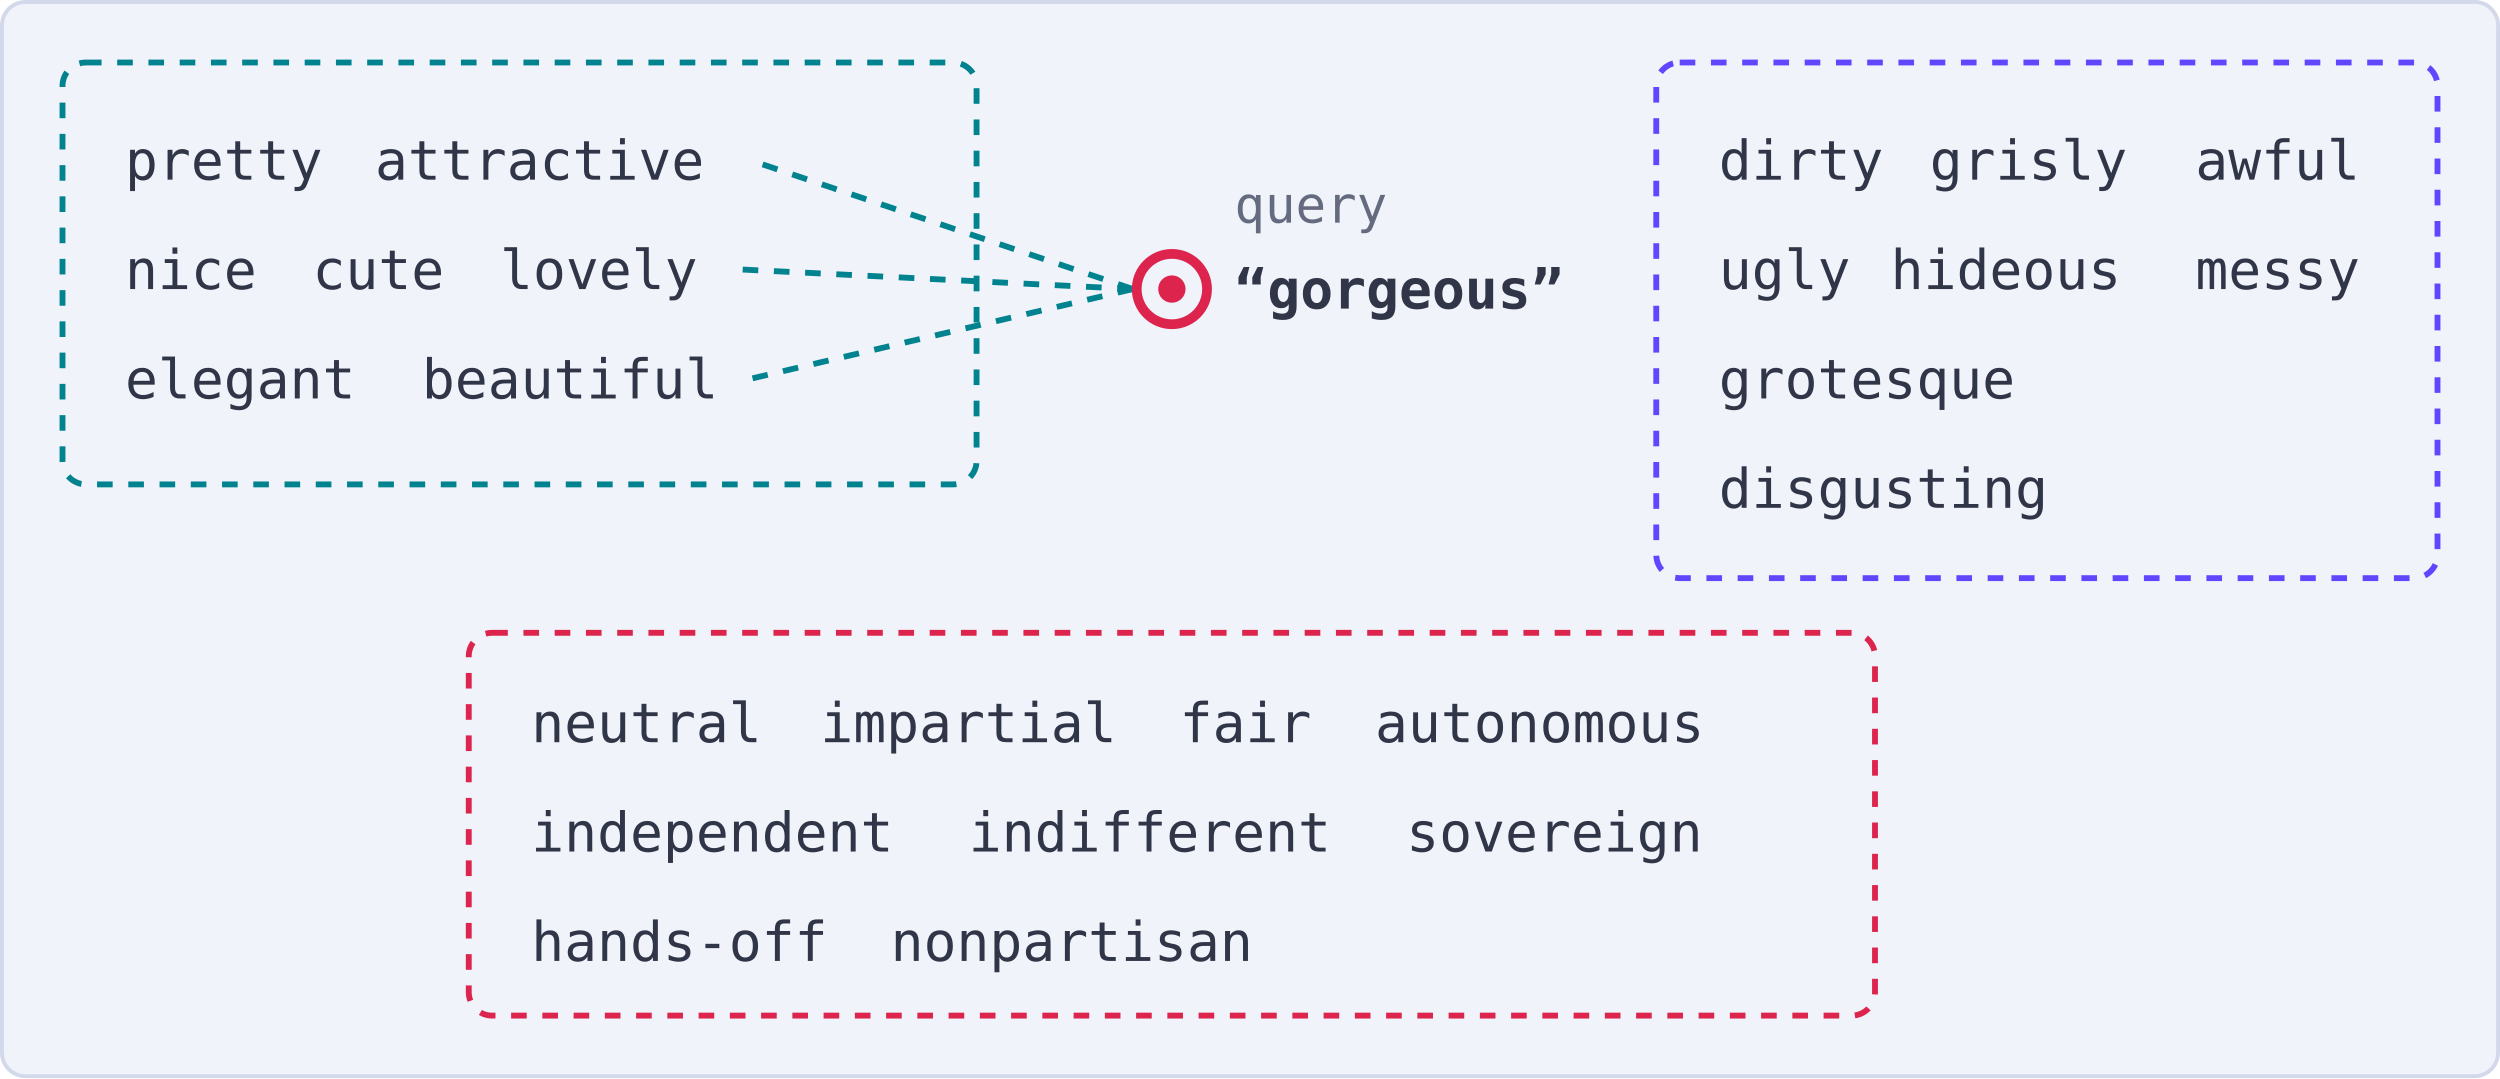
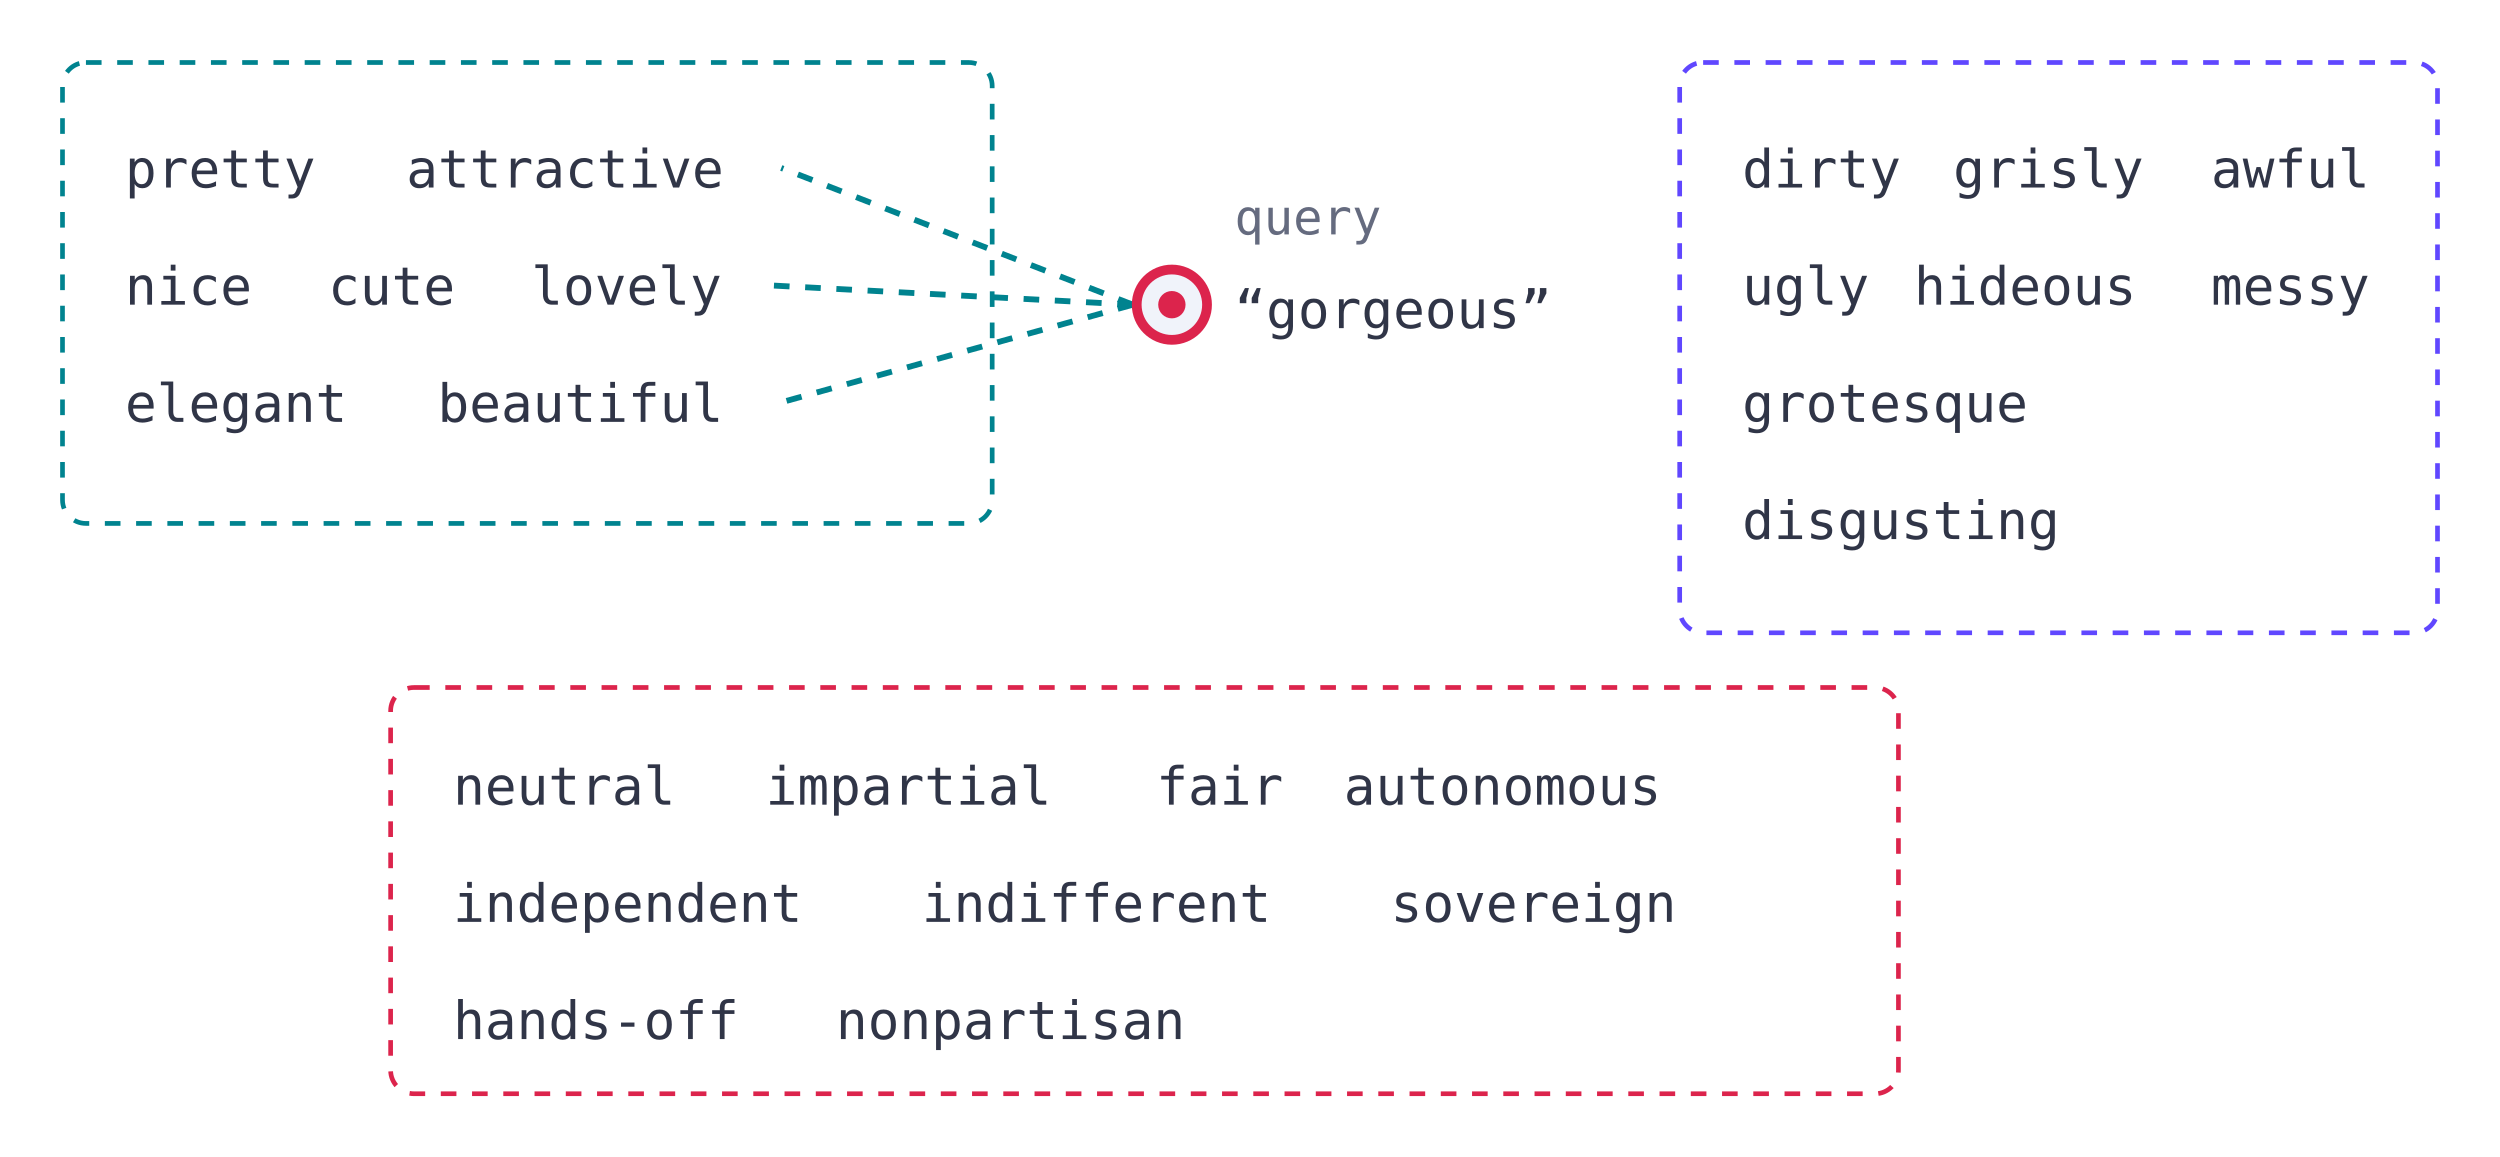
- <svg xmlns="http://www.w3.org/2000/svg" viewBox="0 0 640 276" role="img" aria-labelledby="description">
+ <svg xmlns="http://www.w3.org/2000/svg" viewBox="0 0 640 296" role="img" aria-labelledby="description">
  <defs>
    <marker id="arrow" viewBox="0 0 10 10" refX="9" refY="5" markerWidth="6" markerHeight="6" orient="auto-start-reverse">
      <path d="M0 0 L10 5 L0 10 Z" fill="#656b7f" />
    </marker>
    <marker id="arrow-accent" viewBox="0 0 10 10" refX="9" refY="5" markerWidth="5" markerHeight="5" orient="auto-start-reverse">
      <path d="M0 0 L10 5 L0 10 Z" fill="#dc244c" />
    </marker>
+     <marker id="arrow-v" viewBox="0 0 10 10" refX="9" refY="5" markerWidth="5" markerHeight="5" orient="auto-start-reverse">
+       <path d="M0 0 L10 5 L0 10 Z" fill="#6047ff" />
+     </marker>
  </defs>
-   <rect x="0.5" y="0.5" width="639" height="275" rx="6" fill="#f0f3fa" stroke="#d3d9eb" stroke-width="1" />
  <g font-family="'Geist Mono', ui-monospace, SFMono-Regular, Menlo, Consolas, monospace">
-     <rect x="16" y="16" width="234" height="108" rx="6" fill="none" stroke="#00838f" stroke-width="1.5" stroke-dasharray="4 4" />
-     <text x="32" y="46" font-size="14" fill="#303547">pretty</text>
-     <text x="96" y="46" font-size="14" fill="#303547">attractive</text>
-     <text x="32" y="74" font-size="14" fill="#303547">nice</text>
-     <text x="80" y="74" font-size="14" fill="#303547">cute</text>
-     <text x="128" y="74" font-size="14" fill="#303547">lovely</text>
-     <text x="32" y="102" font-size="14" fill="#303547">elegant</text>
-     <text x="108" y="102" font-size="14" fill="#303547">beautiful</text>
-     <line x1="290" y1="74" x2="192" y2="41" stroke="#00838f" stroke-width="1.5" stroke-dasharray="4 4" />
-     <line x1="290" y1="74" x2="190" y2="69" stroke="#00838f" stroke-width="1.5" stroke-dasharray="4 4" />
-     <line x1="290" y1="74" x2="192" y2="97" stroke="#00838f" stroke-width="1.5" stroke-dasharray="4 4" />
-     <circle cx="300" cy="74" r="9" fill="#f0f3fa" stroke="#dc244c" stroke-width="2.5" />
-     <circle cx="300" cy="74" r="3.5" fill="#dc244c" />
-     <text x="316" y="79" font-size="14" fill="#303547" font-weight="600">“gorgeous”</text>
-     <text x="316" y="57" font-size="13" fill="#656b7f">query</text>
-     <rect x="424" y="16" width="200" height="132" rx="6" fill="none" stroke="#6047ff" stroke-width="1.5" stroke-dasharray="4 4" />
-     <text x="440" y="46" font-size="14" fill="#303547">dirty</text>
-     <text x="494" y="46" font-size="14" fill="#303547">grisly</text>
-     <text x="562" y="46" font-size="14" fill="#303547">awful</text>
-     <text x="440" y="74" font-size="14" fill="#303547">ugly</text>
-     <text x="484" y="74" font-size="14" fill="#303547">hideous</text>
-     <text x="562" y="74" font-size="14" fill="#303547">messy</text>
-     <text x="440" y="102" font-size="14" fill="#303547">grotesque</text>
-     <text x="440" y="130" font-size="14" fill="#303547">disgusting</text>
-     <rect x="120" y="162" width="360" height="98" rx="6" fill="none" stroke="#dc244c" stroke-width="1.5" stroke-dasharray="4 4" />
-     <text x="136" y="190" font-size="14" fill="#303547">neutral</text>
-     <text x="210" y="190" font-size="14" fill="#303547">impartial</text>
-     <text x="302" y="190" font-size="14" fill="#303547">fair</text>
-     <text x="352" y="190" font-size="14" fill="#303547">autonomous</text>
-     <text x="136" y="218" font-size="14" fill="#303547">independent</text>
-     <text x="248" y="218" font-size="14" fill="#303547">indifferent</text>
-     <text x="360" y="218" font-size="14" fill="#303547">sovereign</text>
-     <text x="136" y="246" font-size="14" fill="#303547">hands-off</text>
-     <text x="228" y="246" font-size="14" fill="#303547">nonpartisan</text>
+     <rect x="16" y="16" width="238" height="118" rx="6" fill="none" stroke="#00838f" stroke-width="1.2" stroke-dasharray="4 4" />
+     <text x="32" y="48" font-size="13.5" fill="#303547">pretty</text>
+     <text x="104" y="48" font-size="13.5" fill="#303547">attractive</text>
+     <text x="32" y="78" font-size="13.5" fill="#303547">nice</text>
+     <text x="84" y="78" font-size="13.5" fill="#303547">cute</text>
+     <text x="136" y="78" font-size="13.5" fill="#303547">lovely</text>
+     <text x="32" y="108" font-size="13.5" fill="#303547">elegant</text>
+     <text x="112" y="108" font-size="13.5" fill="#303547">beautiful</text>
+     <line x1="290" y1="78" x2="200" y2="43" stroke="#00838f" stroke-width="1.5" stroke-dasharray="4 4" />
+     <line x1="290" y1="78" x2="196" y2="73" stroke="#00838f" stroke-width="1.5" stroke-dasharray="4 4" />
+     <line x1="290" y1="78" x2="200" y2="103" stroke="#00838f" stroke-width="1.5" stroke-dasharray="4 4" />
+     <circle cx="300" cy="78" r="9" fill="#f0f3fa" stroke="#dc244c" stroke-width="2.5" />
+     <circle cx="300" cy="78" r="3.5" fill="#dc244c" />
+     <text x="316" y="84" font-size="13.5" fill="#303547">“gorgeous”</text>
+     <text x="316" y="60" font-size="12.5" fill="#656b7f">query</text>
+     <rect x="430" y="16" width="194" height="146" rx="6" fill="none" stroke="#6047ff" stroke-width="1.2" stroke-dasharray="4 4" />
+     <text x="446" y="48" font-size="13.5" fill="#303547">dirty</text>
+     <text x="500" y="48" font-size="13.5" fill="#303547">grisly</text>
+     <text x="566" y="48" font-size="13.5" fill="#303547">awful</text>
+     <text x="446" y="78" font-size="13.5" fill="#303547">ugly</text>
+     <text x="490" y="78" font-size="13.5" fill="#303547">hideous</text>
+     <text x="566" y="78" font-size="13.5" fill="#303547">messy</text>
+     <text x="446" y="108" font-size="13.5" fill="#303547">grotesque</text>
+     <text x="446" y="138" font-size="13.5" fill="#303547">disgusting</text>
+     <rect x="100" y="176" width="386" height="104" rx="6" fill="none" stroke="#dc244c" stroke-width="1.2" stroke-dasharray="4 4" />
+     <text x="116" y="206" font-size="13.5" fill="#303547">neutral</text>
+     <text x="196" y="206" font-size="13.5" fill="#303547">impartial</text>
+     <text x="296" y="206" font-size="13.5" fill="#303547">fair</text>
+     <text x="344" y="206" font-size="13.5" fill="#303547">autonomous</text>
+     <text x="116" y="236" font-size="13.5" fill="#303547">independent</text>
+     <text x="236" y="236" font-size="13.5" fill="#303547">indifferent</text>
+     <text x="356" y="236" font-size="13.5" fill="#303547">sovereign</text>
+     <text x="116" y="266" font-size="13.5" fill="#303547">hands-off</text>
+     <text x="214" y="266" font-size="13.5" fill="#303547">nonpartisan</text>
  </g>
</svg>
